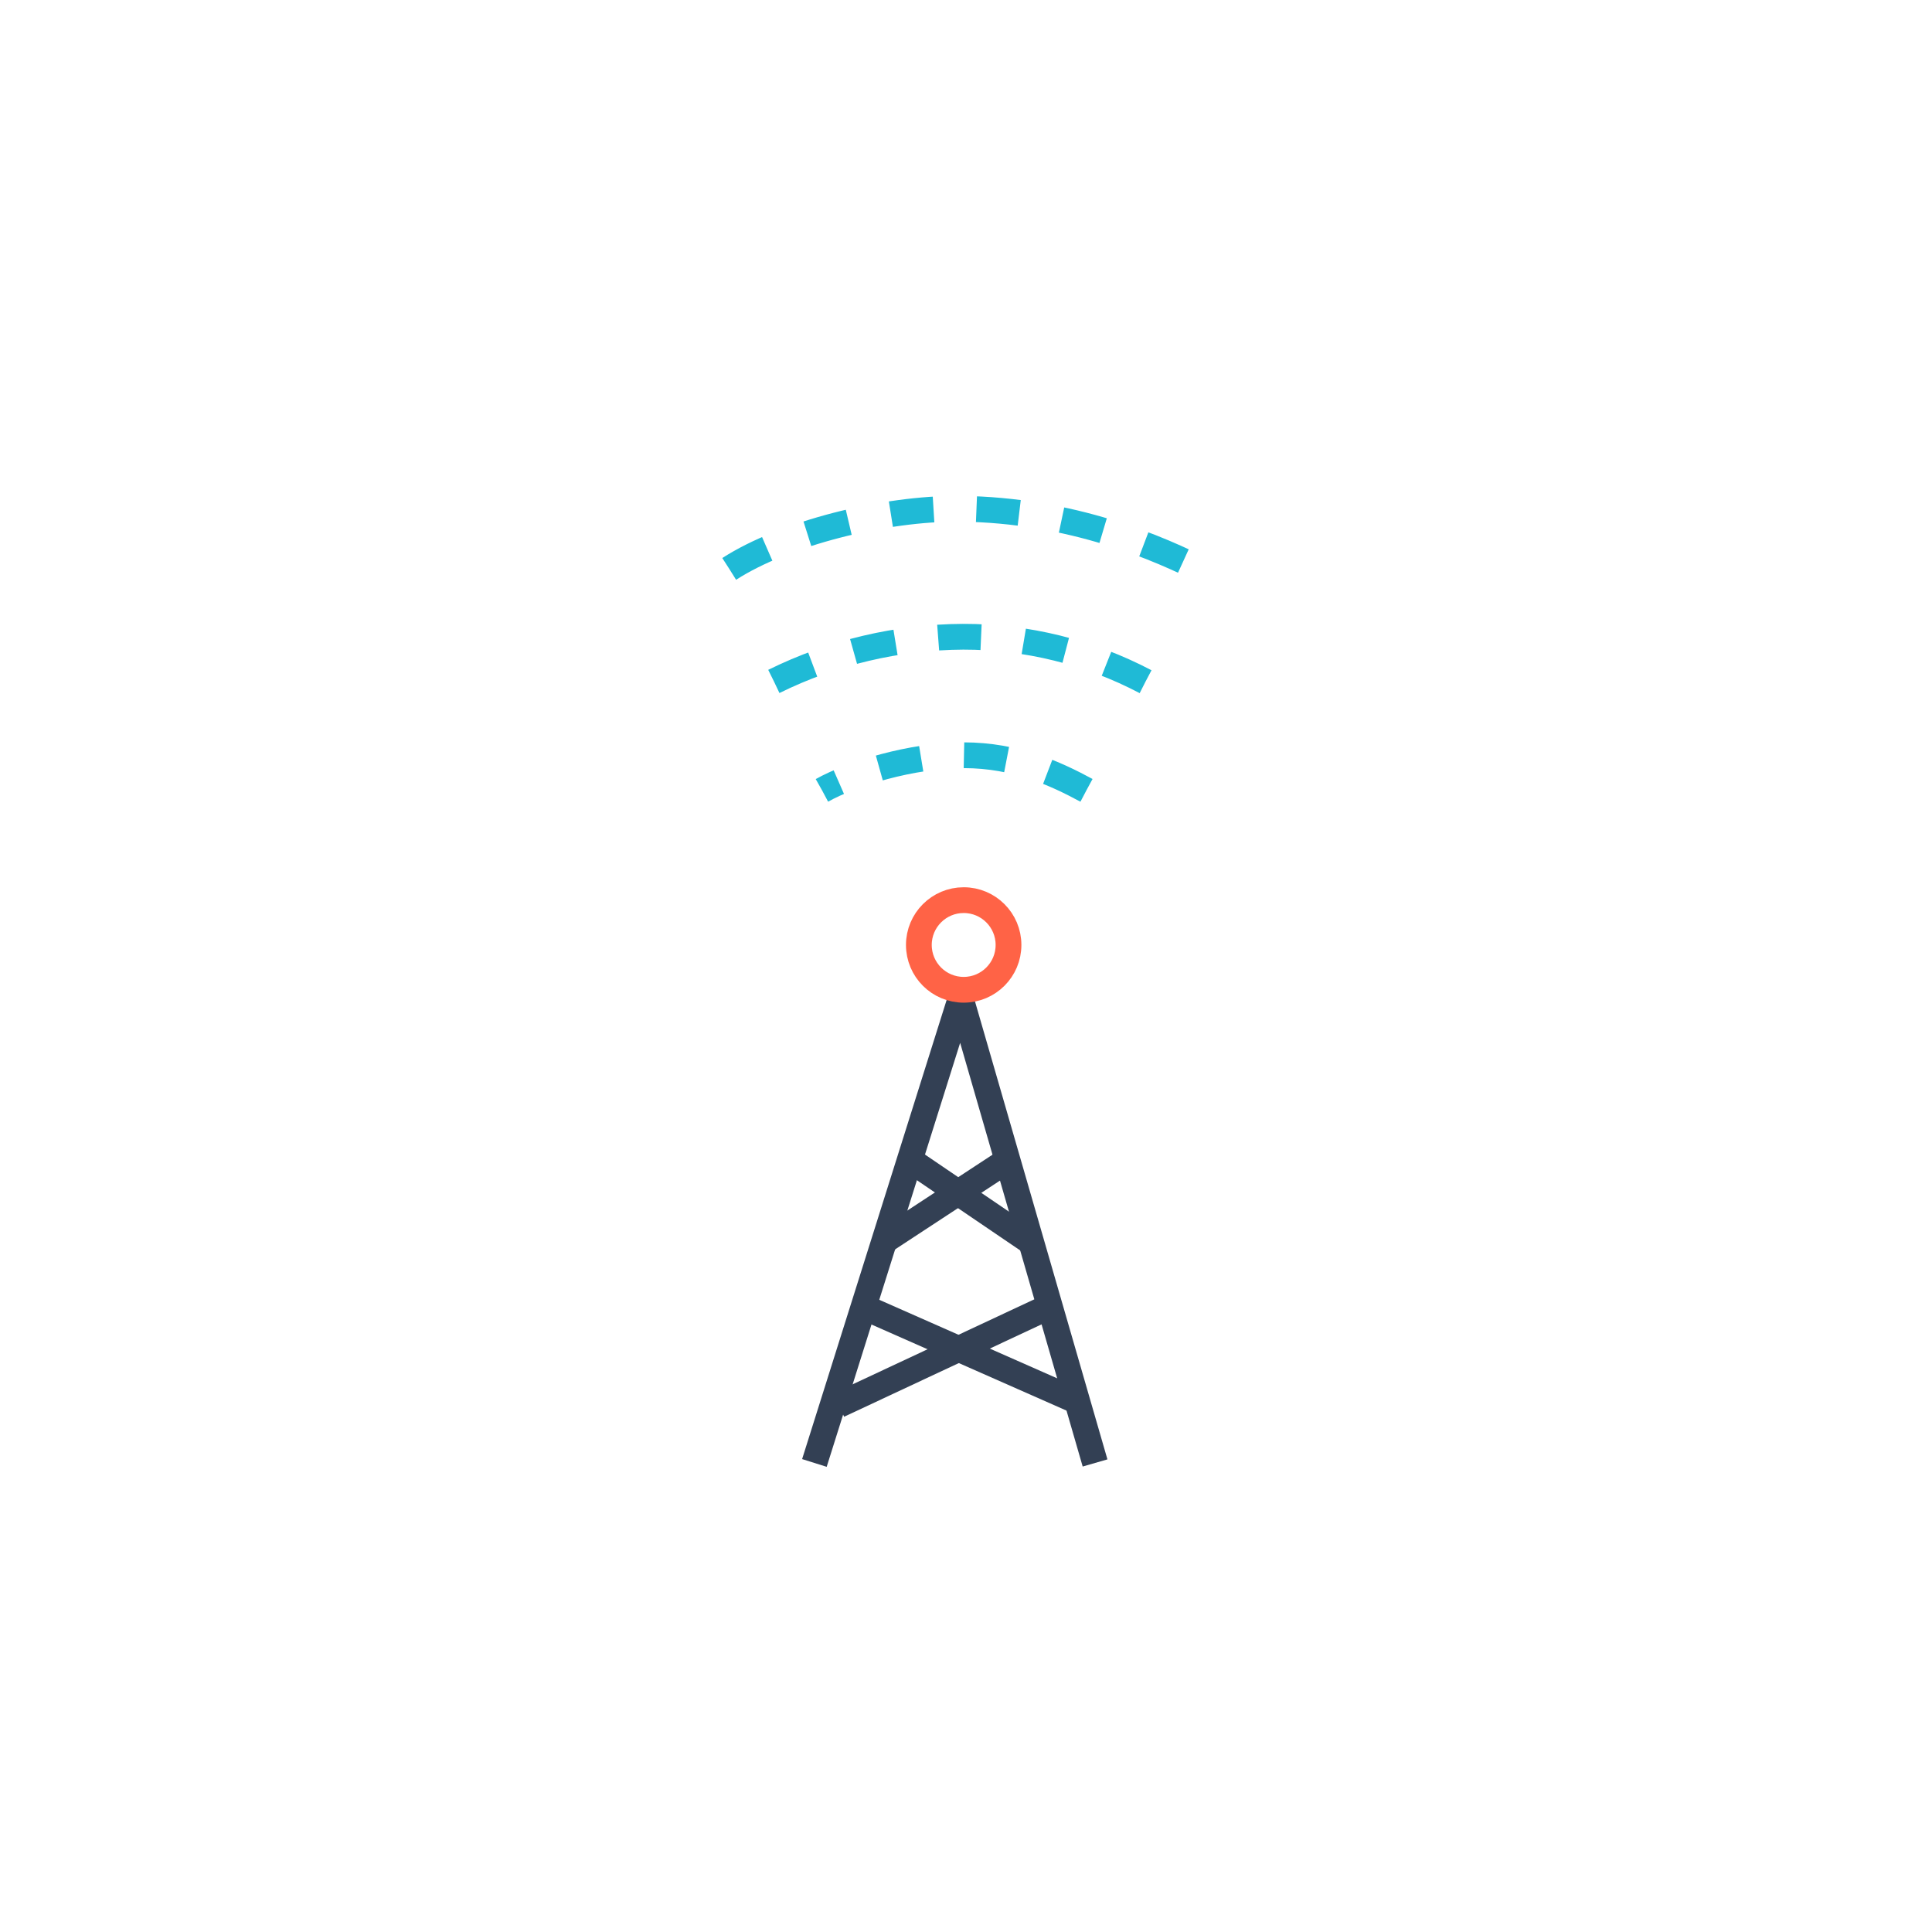
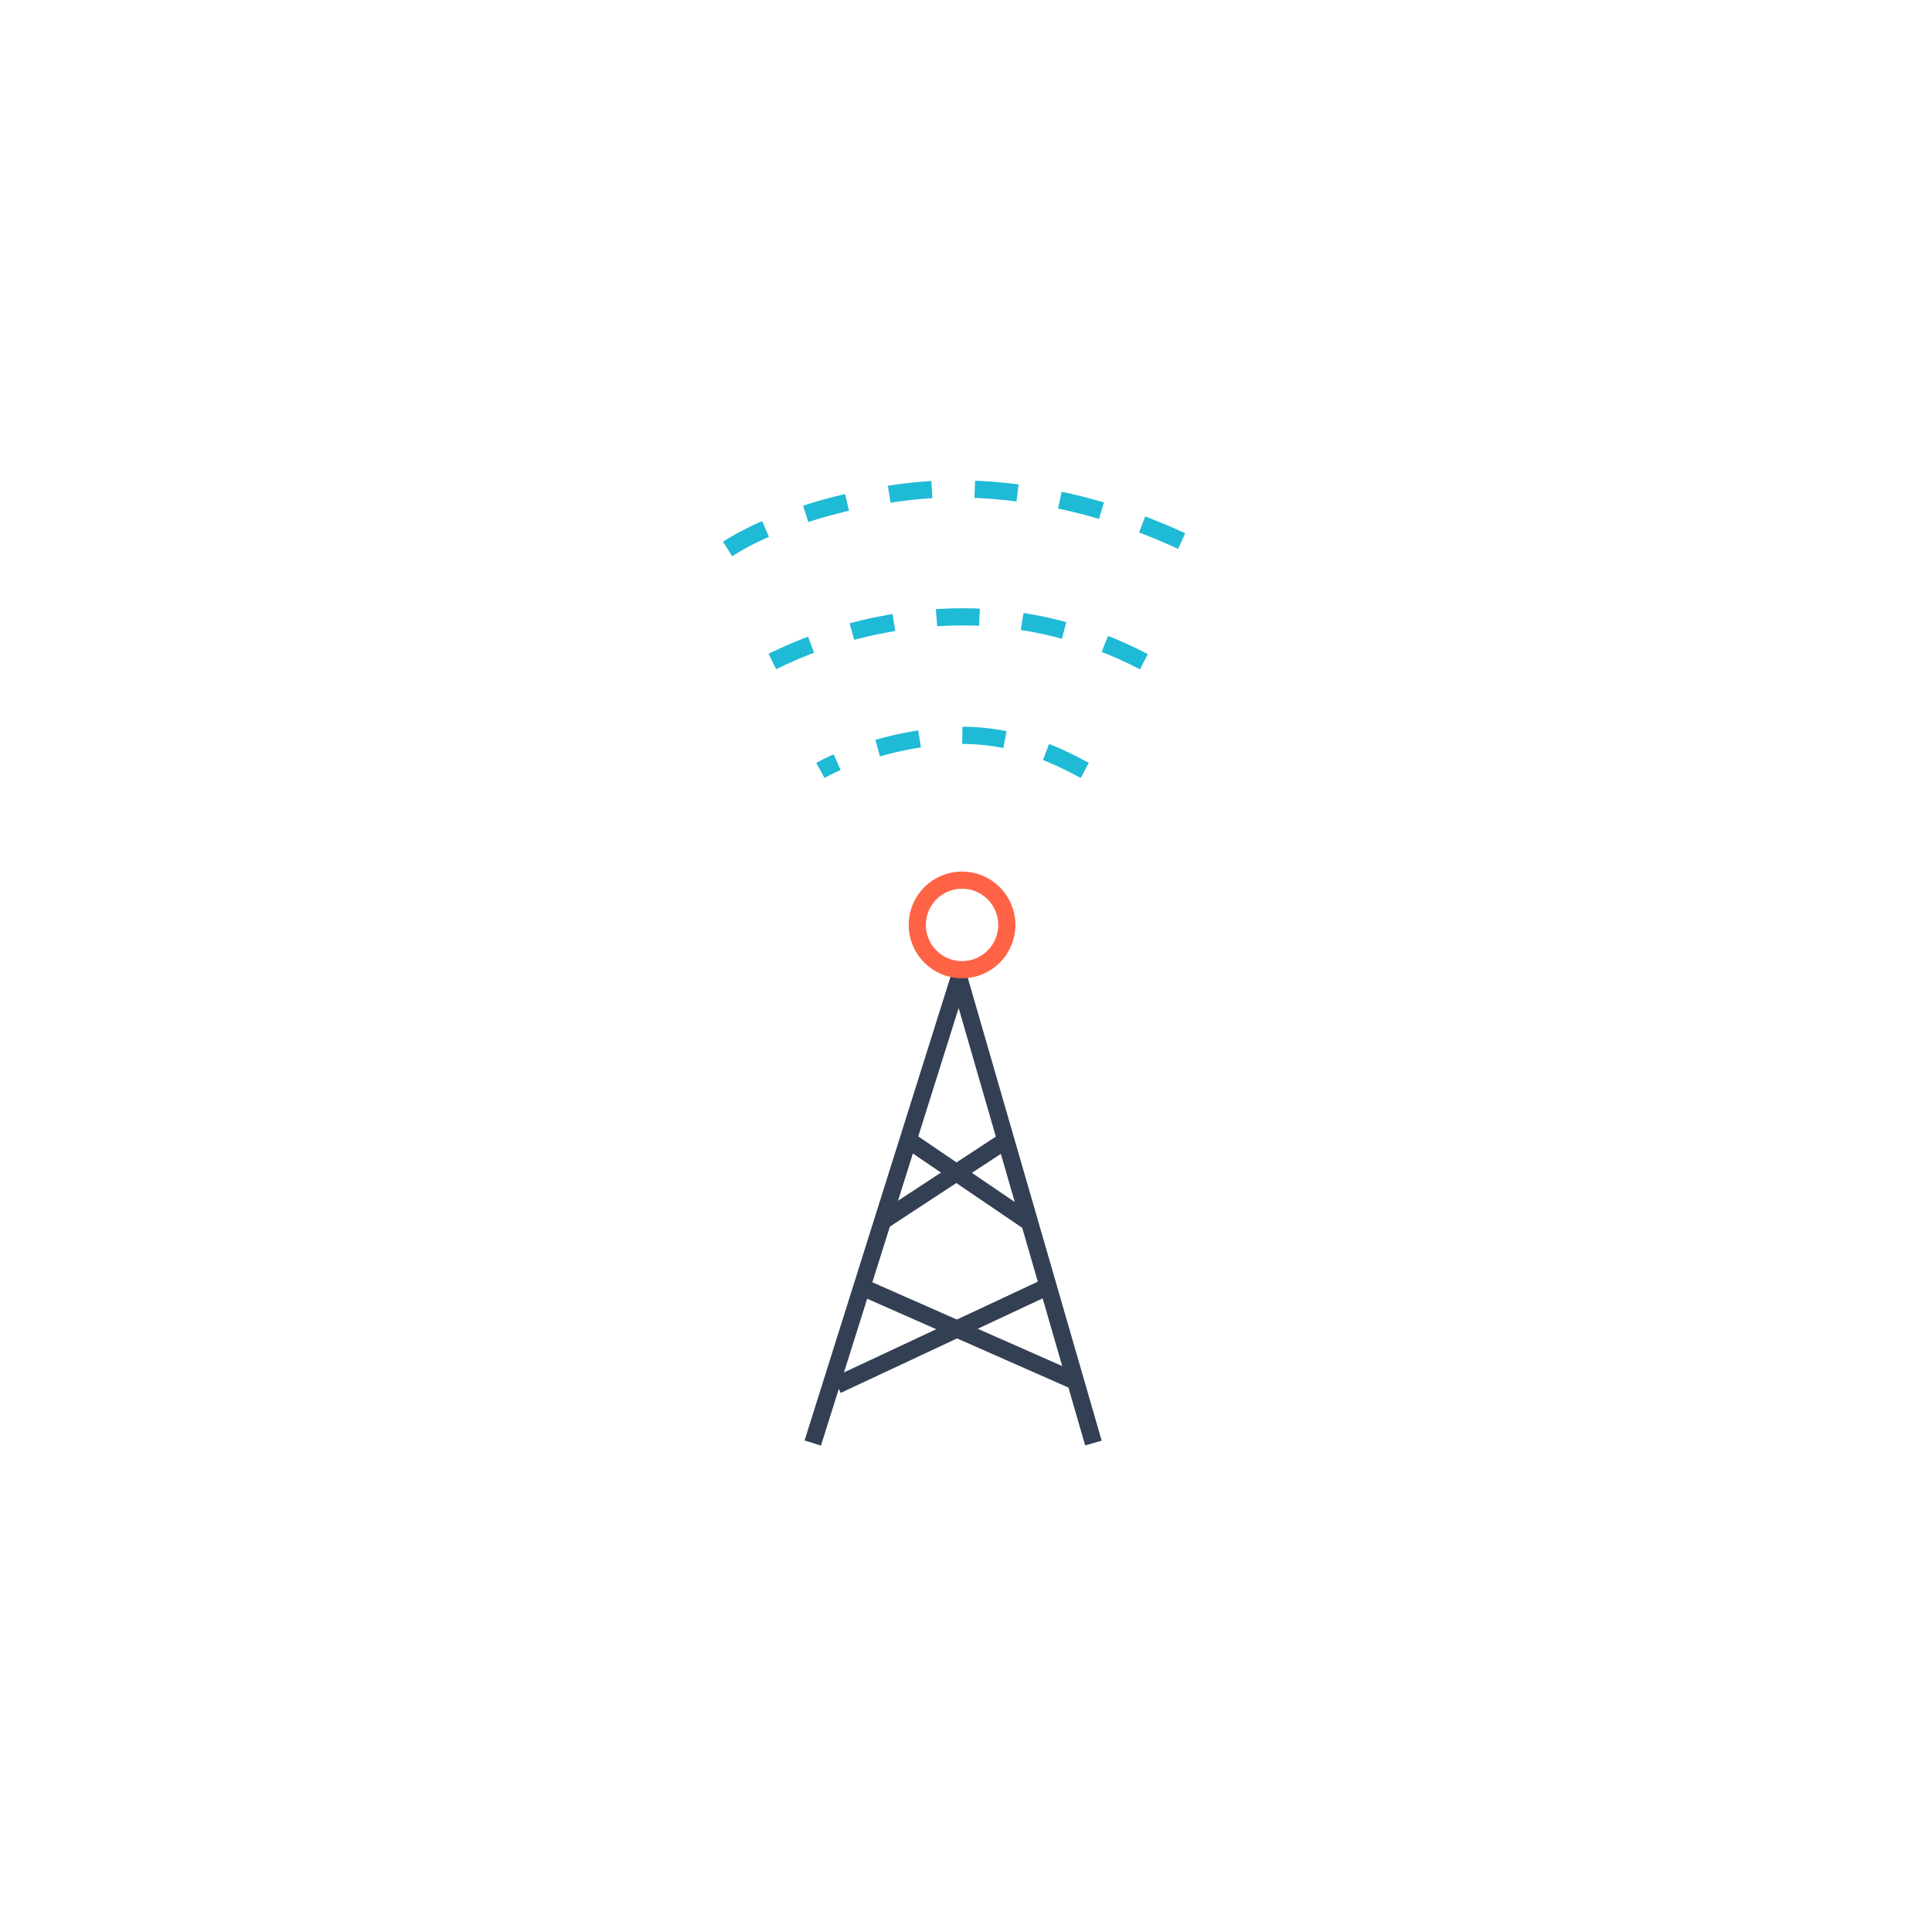
<svg xmlns="http://www.w3.org/2000/svg" viewBox="0 0 450 450">
  <defs>
-     <style>.a,.b,.c,.d{fill:none;stroke-width:6px;}.a{stroke:#1fbad6;stroke-dasharray:10 10;}.a,.c,.d{stroke-miterlimit:10;}.b,.c{stroke:#334054;}.b{stroke-linejoin:bevel;}.d{stroke:#ff6346;}</style>
+     <style>.a,.b,.c,.d{fill:none;stroke-width:4px;}.a{stroke:#1fbad6;stroke-dasharray:10 10;}.a,.c,.d{stroke-miterlimit:10;}.b,.c{stroke:#334054;}.b{stroke-linejoin:bevel;}.d{stroke:#ff6346;}</style>
  </defs>
-   <path class="a" d="M253.05,184.08c-7.09-3.83-16.4-8.17-28.58-8.17s-26.19,4.34-33,8.17" />
-   <path class="a" d="M266.81,158.77a90.91,90.91,0,0,0-42.46-10.46,100.8,100.8,0,0,0-44.09,10.4" />
-   <path class="a" d="M169.86,132.5c12.9-8.31,36.07-14.13,53.66-14,26.2.25,46.53,9.23,57.39,14.73" />
-   <polyline class="b" points="189.69 340.75 223.76 232.52 255.06 340.75" />
-   <line class="c" x1="195.34" y1="327.27" x2="245.41" y2="303.84" />
-   <line class="c" x1="250.59" y1="326.24" x2="200.82" y2="304.27" />
-   <line class="c" x1="206.21" y1="288.91" x2="235.21" y2="269.89" />
-   <line class="c" x1="211.67" y1="269.98" x2="240.02" y2="289.25" />
-   <path class="d" d="M234.9,220.09a10.44,10.44,0,1,1-10.44-10.43A10.43,10.43,0,0,1,234.9,220.09Z" />
+   <path class="a" d="M252.66,179.44c-7.09-3.83-16.4-8.17-28.57-8.17s-26.2,4.34-33,8.17" />
+   <path class="a" d="M266.43,154.13A91,91,0,0,0,224,143.67a100.83,100.83,0,0,0-44.09,10.4" />
+   <path class="a" d="M169.47,127.86c12.9-8.31,36.07-14.14,53.66-14,26.2.25,46.53,9.23,57.4,14.73" />
+   <polyline class="b" points="189.31 336.11 223.37 227.88 254.68 336.11" />
+   <line class="c" x1="194.95" y1="322.63" x2="245.02" y2="299.19" />
+   <line class="c" x1="250.21" y1="321.6" x2="200.43" y2="299.63" />
+   <line class="c" x1="205.82" y1="284.26" x2="234.82" y2="265.25" />
+   <line class="c" x1="211.28" y1="265.34" x2="239.63" y2="284.61" />
+   <path class="d" d="M234.51,215.45A10.43,10.43,0,1,1,224.08,205,10.43,10.43,0,0,1,234.51,215.45Z" />
</svg>
